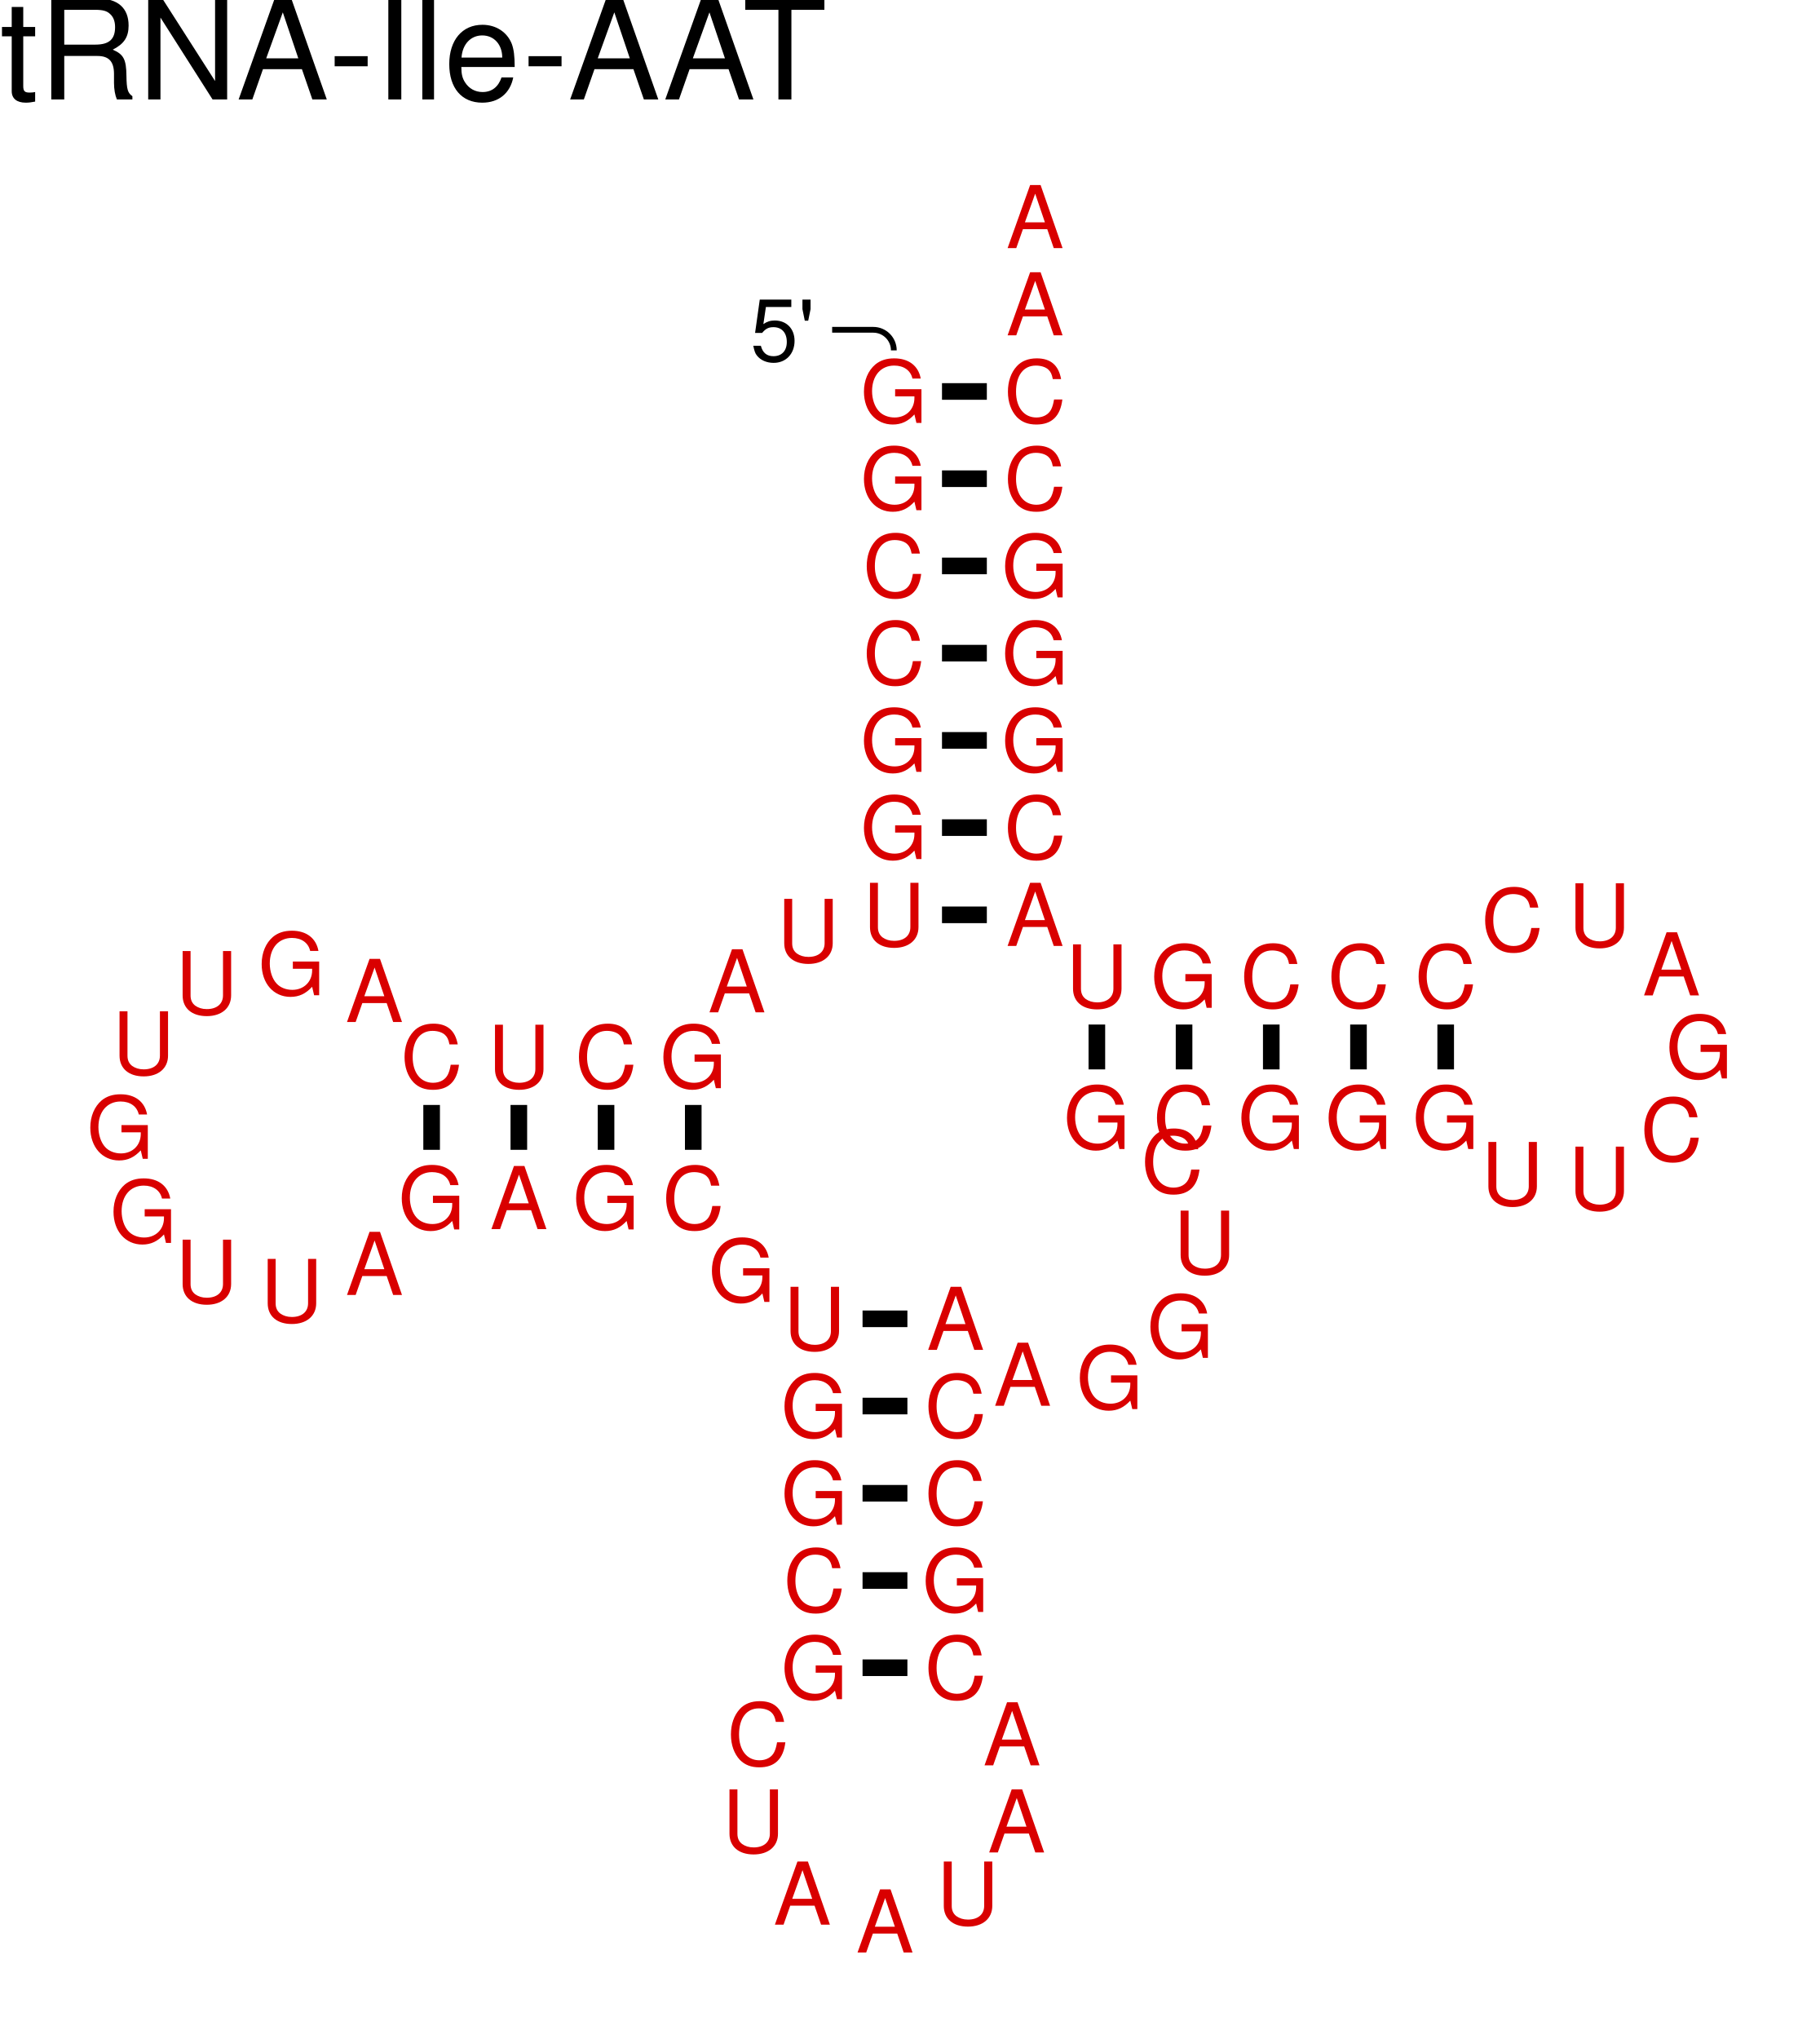
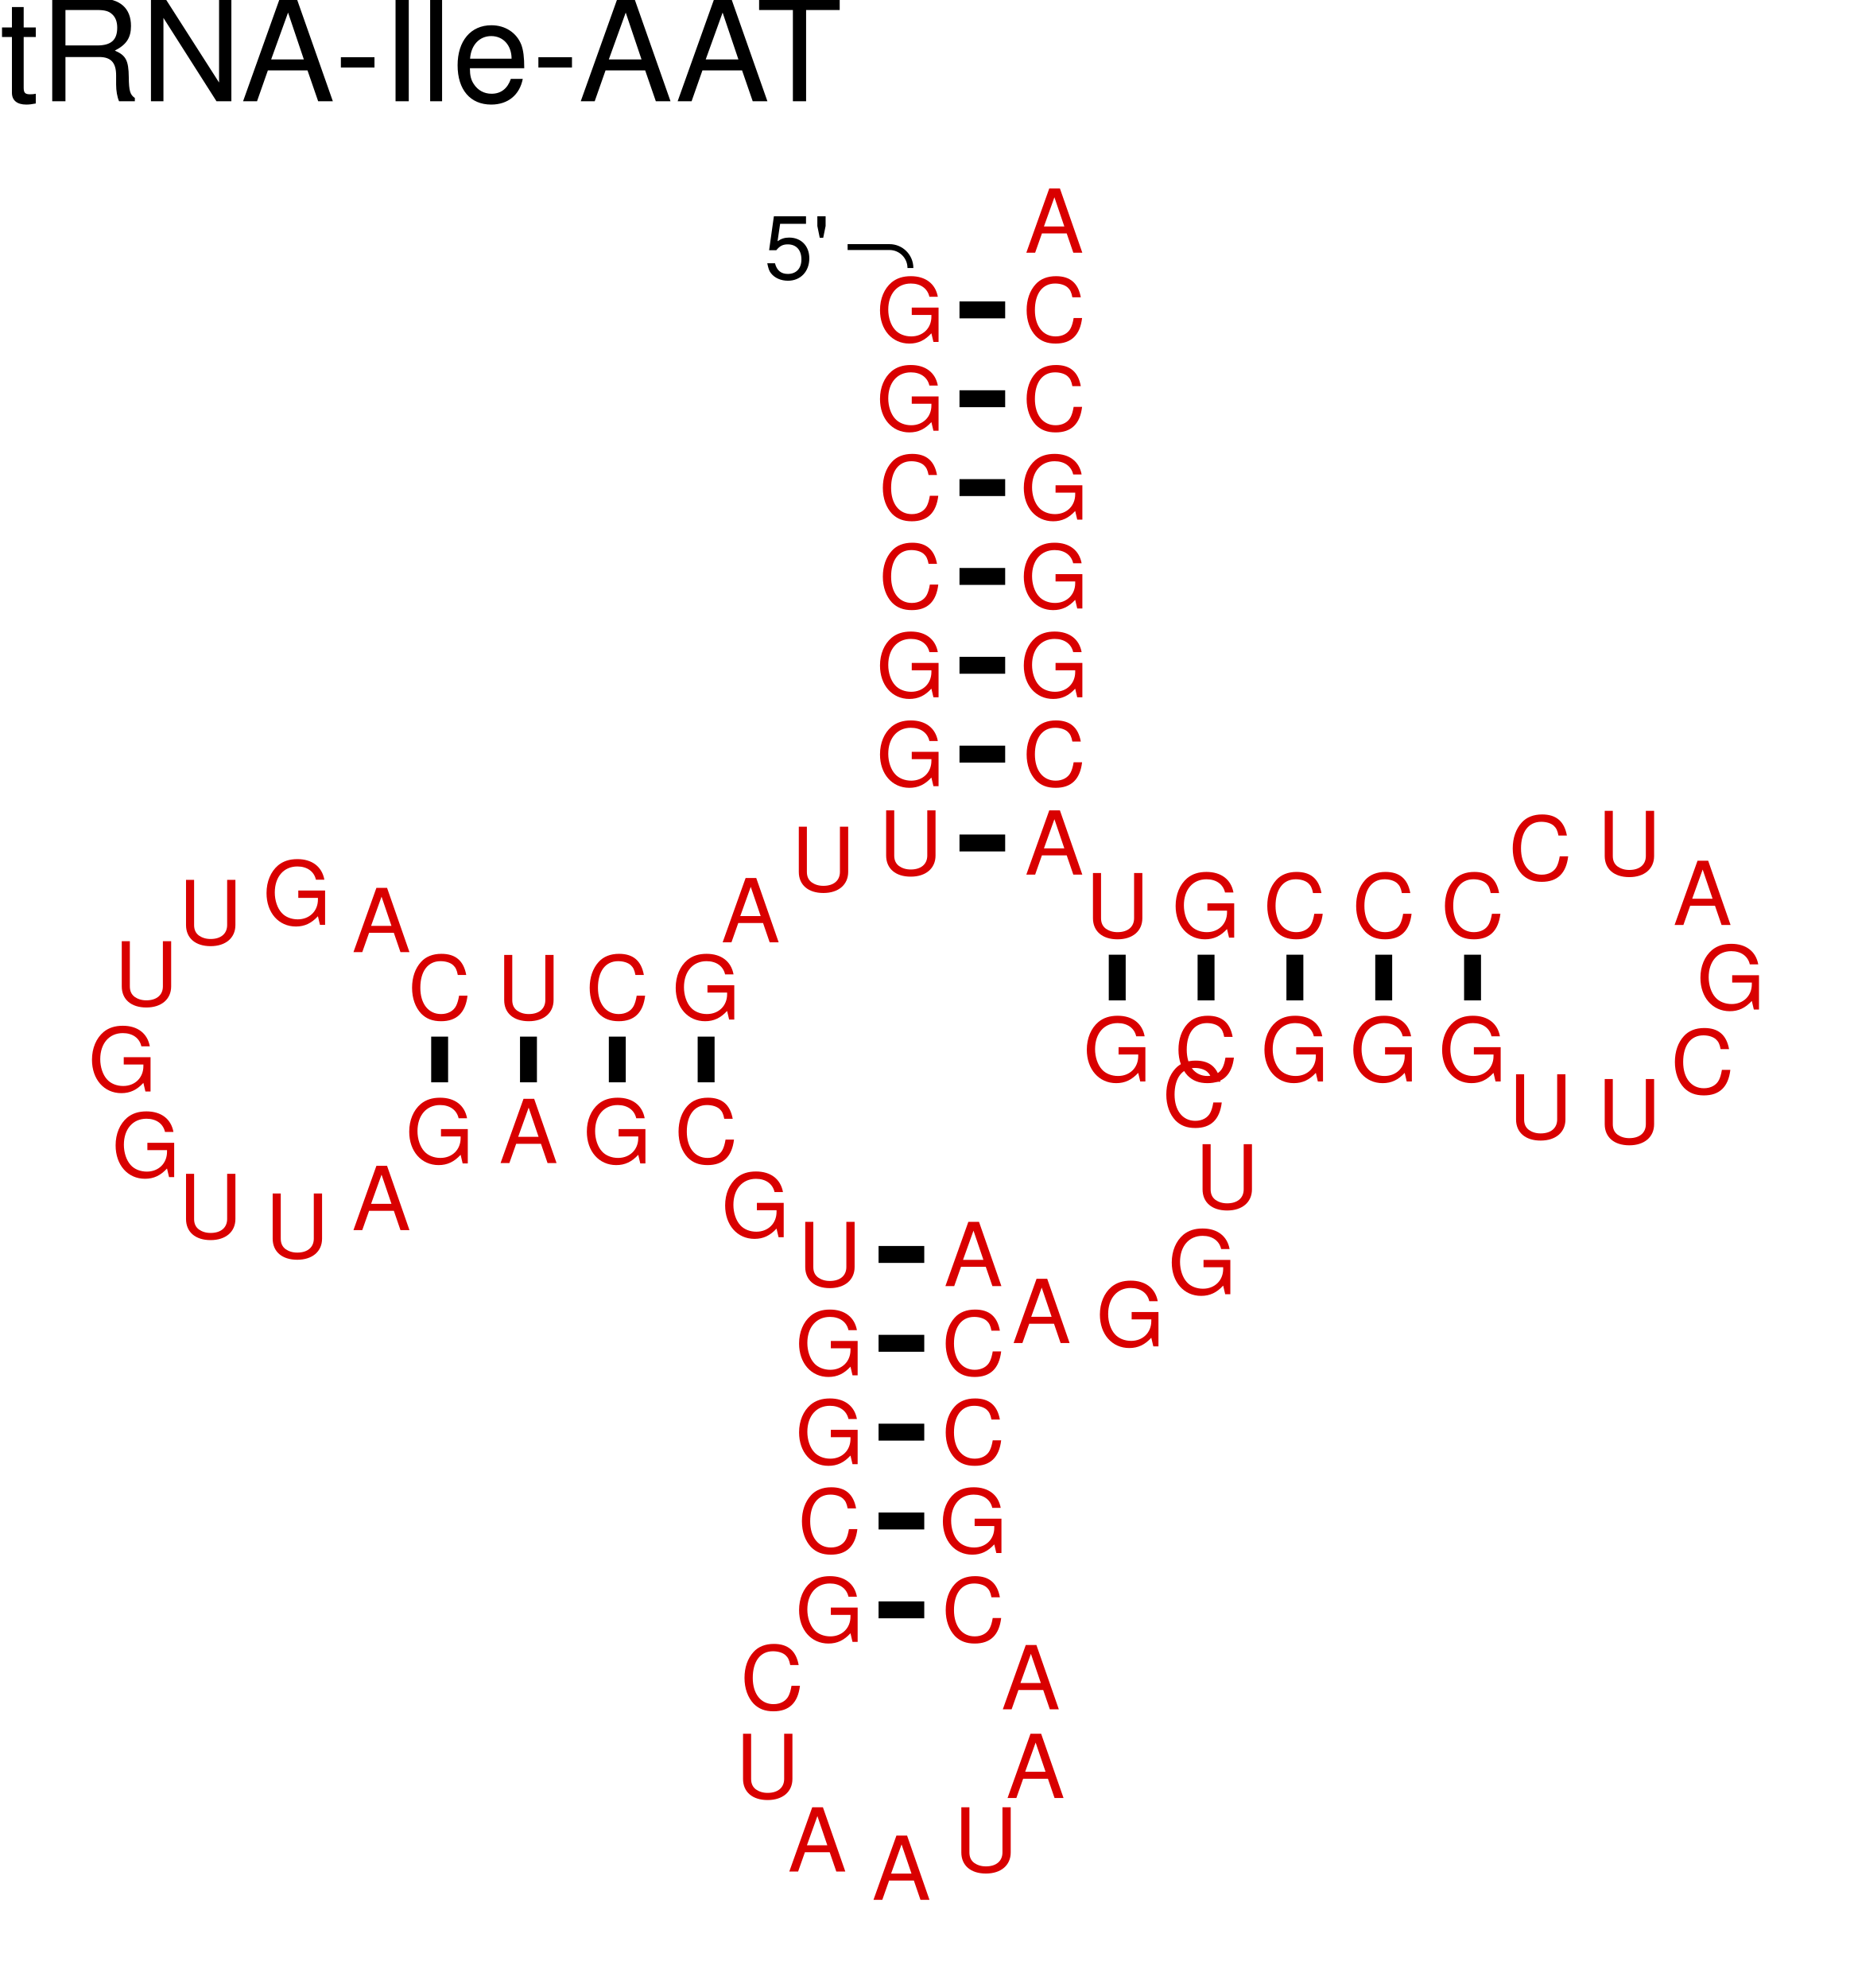
- <svg xmlns="http://www.w3.org/2000/svg" version="1.0" width="157.727" height="176.717" id="svg2403" xml:space="preserve">
+ <svg xmlns="http://www.w3.org/2000/svg" version="1.0" width="157.727" height="169.157" id="svg2403" xml:space="preserve">
  <text x="0" y="8.616" id="text1000">
    <tspan x="0" y="8.616" fill="#000000" font-variant="normal" font-weight="normal" font-style="normal" font-family="Helvetica, Arial, sans-serif" font-size="12" id="tspan1001">tRNA-Ile-AAT</tspan>
  </text>
+   <path fill="none" stroke="#000000" stroke-width="1.44" stroke-linecap="butt" stroke-linejoin="miter" d="M 81.66 26.369 L 85.548 26.369 " />
  <path fill="none" stroke="#000000" stroke-width="1.44" stroke-linecap="butt" stroke-linejoin="miter" d="M 81.66 33.928 L 85.548 33.928 " />
  <path fill="none" stroke="#000000" stroke-width="1.44" stroke-linecap="butt" stroke-linejoin="miter" d="M 81.66 41.489 L 85.548 41.489 " />
  <path fill="none" stroke="#000000" stroke-width="1.44" stroke-linecap="butt" stroke-linejoin="miter" d="M 81.66 49.048 L 85.548 49.048 " />
  <path fill="none" stroke="#000000" stroke-width="1.44" stroke-linecap="butt" stroke-linejoin="miter" d="M 81.66 56.608 L 85.548 56.608 " />
  <path fill="none" stroke="#000000" stroke-width="1.44" stroke-linecap="butt" stroke-linejoin="miter" d="M 81.66 64.168 L 85.548 64.168 " />
  <path fill="none" stroke="#000000" stroke-width="1.44" stroke-linecap="butt" stroke-linejoin="miter" d="M 81.66 71.728 L 85.548 71.728 " />
-   <path fill="none" stroke="#000000" stroke-width="1.44" stroke-linecap="butt" stroke-linejoin="miter" d="M 81.66 79.288 L 85.548 79.288 " />
-   <path fill="none" stroke="#000000" stroke-width="1.44" stroke-linecap="butt" stroke-linejoin="miter" d="M 60.097 95.765 L 60.097 99.653 " />
-   <path fill="none" stroke="#000000" stroke-width="1.44" stroke-linecap="butt" stroke-linejoin="miter" d="M 52.537 95.765 L 52.537 99.653 " />
-   <path fill="none" stroke="#000000" stroke-width="1.44" stroke-linecap="butt" stroke-linejoin="miter" d="M 44.977 95.765 L 44.977 99.653 " />
-   <path fill="none" stroke="#000000" stroke-width="1.44" stroke-linecap="butt" stroke-linejoin="miter" d="M 37.417 95.765 L 37.417 99.653 " />
+   <path fill="none" stroke="#000000" stroke-width="1.44" stroke-linecap="butt" stroke-linejoin="miter" d="M 60.097 88.205 L 60.097 92.093 " />
+   <path fill="none" stroke="#000000" stroke-width="1.44" stroke-linecap="butt" stroke-linejoin="miter" d="M 52.537 88.205 L 52.537 92.093 " />
+   <path fill="none" stroke="#000000" stroke-width="1.44" stroke-linecap="butt" stroke-linejoin="miter" d="M 44.977 88.205 L 44.977 92.093 " />
+   <path fill="none" stroke="#000000" stroke-width="1.44" stroke-linecap="butt" stroke-linejoin="miter" d="M 37.417 88.205 L 37.417 92.093 " />
+   <path fill="none" stroke="#000000" stroke-width="1.44" stroke-linecap="butt" stroke-linejoin="miter" d="M 74.773 106.74 L 78.661 106.74 " />
  <path fill="none" stroke="#000000" stroke-width="1.44" stroke-linecap="butt" stroke-linejoin="miter" d="M 74.773 114.3 L 78.661 114.3 " />
  <path fill="none" stroke="#000000" stroke-width="1.44" stroke-linecap="butt" stroke-linejoin="miter" d="M 74.773 121.86 L 78.661 121.86 " />
  <path fill="none" stroke="#000000" stroke-width="1.44" stroke-linecap="butt" stroke-linejoin="miter" d="M 74.773 129.42 L 78.661 129.42 " />
  <path fill="none" stroke="#000000" stroke-width="1.44" stroke-linecap="butt" stroke-linejoin="miter" d="M 74.773 136.98 L 78.661 136.98 " />
-   <path fill="none" stroke="#000000" stroke-width="1.44" stroke-linecap="butt" stroke-linejoin="miter" d="M 74.773 144.54 L 78.661 144.54 " />
-   <path fill="none" stroke="#000000" stroke-width="1.44" stroke-linecap="butt" stroke-linejoin="miter" d="M 95.085 92.683 L 95.085 88.795 " />
-   <path fill="none" stroke="#000000" stroke-width="1.44" stroke-linecap="butt" stroke-linejoin="miter" d="M 102.645 92.683 L 102.645 88.795 " />
-   <path fill="none" stroke="#000000" stroke-width="1.44" stroke-linecap="butt" stroke-linejoin="miter" d="M 110.205 92.683 L 110.205 88.795 " />
-   <path fill="none" stroke="#000000" stroke-width="1.44" stroke-linecap="butt" stroke-linejoin="miter" d="M 117.765 92.683 L 117.765 88.795 " />
-   <path fill="none" stroke="#000000" stroke-width="1.44" stroke-linecap="butt" stroke-linejoin="miter" d="M 125.325 92.683 L 125.325 88.795 " />
-   <text x="74.566" y="36.621" id="text1002">
-     <tspan x="74.566" y="36.621" fill="#d90000" font-variant="normal" font-weight="normal" font-style="normal" font-family="Helvetica, Arial, sans-serif" font-size="7.5" id="tspan1003">G</tspan>
-   </text>
-   <text x="74.566" y="44.181" id="text1004">
-     <tspan x="74.566" y="44.181" fill="#d90000" font-variant="normal" font-weight="normal" font-style="normal" font-family="Helvetica, Arial, sans-serif" font-size="7.5" id="tspan1005">G</tspan>
-   </text>
-   <text x="74.776" y="51.741" id="text1006">
-     <tspan x="74.776" y="51.741" fill="#d90000" font-variant="normal" font-weight="normal" font-style="normal" font-family="Helvetica, Arial, sans-serif" font-size="7.5" id="tspan1007">C</tspan>
-   </text>
-   <text x="74.776" y="59.301" id="text1008">
-     <tspan x="74.776" y="59.301" fill="#d90000" font-variant="normal" font-weight="normal" font-style="normal" font-family="Helvetica, Arial, sans-serif" font-size="7.5" id="tspan1009">C</tspan>
-   </text>
-   <text x="74.566" y="66.861" id="text1010">
-     <tspan x="74.566" y="66.861" fill="#d90000" font-variant="normal" font-weight="normal" font-style="normal" font-family="Helvetica, Arial, sans-serif" font-size="7.5" id="tspan1011">G</tspan>
-   </text>
-   <text x="74.566" y="74.421" id="text1012">
-     <tspan x="74.566" y="74.421" fill="#d90000" font-variant="normal" font-weight="normal" font-style="normal" font-family="Helvetica, Arial, sans-serif" font-size="7.5" id="tspan1013">G</tspan>
-   </text>
-   <text x="74.776" y="81.981" id="text1014">
-     <tspan x="74.776" y="81.981" fill="#d90000" font-variant="normal" font-weight="normal" font-style="normal" font-family="Helvetica, Arial, sans-serif" font-size="7.5" id="tspan1015">U</tspan>
-   </text>
-   <text x="67.345" y="83.371" id="text1016">
-     <tspan x="67.345" y="83.371" fill="#d90000" font-variant="normal" font-weight="normal" font-style="normal" font-family="Helvetica, Arial, sans-serif" font-size="7.5" id="tspan1017">U</tspan>
-   </text>
-   <text x="61.38" y="87.737" id="text1018">
-     <tspan x="61.38" y="87.737" fill="#d90000" font-variant="normal" font-weight="normal" font-style="normal" font-family="Helvetica, Arial, sans-serif" font-size="7.5" id="tspan1019">A</tspan>
-   </text>
-   <text x="57.179" y="94.282" id="text1020">
-     <tspan x="57.179" y="94.282" fill="#d90000" font-variant="normal" font-weight="normal" font-style="normal" font-family="Helvetica, Arial, sans-serif" font-size="7.5" id="tspan1021">G</tspan>
-   </text>
-   <text x="49.829" y="94.282" id="text1022">
-     <tspan x="49.829" y="94.282" fill="#d90000" font-variant="normal" font-weight="normal" font-style="normal" font-family="Helvetica, Arial, sans-serif" font-size="7.5" id="tspan1023">C</tspan>
-   </text>
-   <text x="42.269" y="94.282" id="text1024">
-     <tspan x="42.269" y="94.282" fill="#d90000" font-variant="normal" font-weight="normal" font-style="normal" font-family="Helvetica, Arial, sans-serif" font-size="7.5" id="tspan1025">U</tspan>
-   </text>
-   <text x="34.709" y="94.282" id="text1026">
-     <tspan x="34.709" y="94.282" fill="#d90000" font-variant="normal" font-weight="normal" font-style="normal" font-family="Helvetica, Arial, sans-serif" font-size="7.5" id="tspan1027">C</tspan>
-   </text>
-   <text x="29.957" y="88.575" id="text1028">
-     <tspan x="29.957" y="88.575" fill="#d90000" font-variant="normal" font-weight="normal" font-style="normal" font-family="Helvetica, Arial, sans-serif" font-size="7.5" id="tspan1029">A</tspan>
-   </text>
-   <text x="22.355" y="86.224" id="text1030">
-     <tspan x="22.355" y="86.224" fill="#d90000" font-variant="normal" font-weight="normal" font-style="normal" font-family="Helvetica, Arial, sans-serif" font-size="7.5" id="tspan1031">G</tspan>
-   </text>
-   <text x="15.192" y="87.895" id="text1032">
-     <tspan x="15.192" y="87.895" fill="#d90000" font-variant="normal" font-weight="normal" font-style="normal" font-family="Helvetica, Arial, sans-serif" font-size="7.5" id="tspan1033">U</tspan>
-   </text>
-   <text x="9.723" y="93.115" id="text1034">
-     <tspan x="9.723" y="93.115" fill="#d90000" font-variant="normal" font-weight="normal" font-style="normal" font-family="Helvetica, Arial, sans-serif" font-size="7.5" id="tspan1035">U</tspan>
-   </text>
-   <text x="7.5" y="100.402" id="text1036">
-     <tspan x="7.5" y="100.402" fill="#d90000" font-variant="normal" font-weight="normal" font-style="normal" font-family="Helvetica, Arial, sans-serif" font-size="7.5" id="tspan1037">G</tspan>
-   </text>
-   <text x="9.513" y="107.689" id="text1038">
-     <tspan x="9.513" y="107.689" fill="#d90000" font-variant="normal" font-weight="normal" font-style="normal" font-family="Helvetica, Arial, sans-serif" font-size="7.5" id="tspan1039">G</tspan>
-   </text>
-   <text x="15.192" y="112.908" id="text1040">
-     <tspan x="15.192" y="112.908" fill="#d90000" font-variant="normal" font-weight="normal" font-style="normal" font-family="Helvetica, Arial, sans-serif" font-size="7.5" id="tspan1041">U</tspan>
-   </text>
-   <text x="22.565" y="114.579" id="text1042">
-     <tspan x="22.565" y="114.579" fill="#d90000" font-variant="normal" font-weight="normal" font-style="normal" font-family="Helvetica, Arial, sans-serif" font-size="7.5" id="tspan1043">U</tspan>
-   </text>
-   <text x="29.957" y="112.228" id="text1044">
-     <tspan x="29.957" y="112.228" fill="#d90000" font-variant="normal" font-weight="normal" font-style="normal" font-family="Helvetica, Arial, sans-serif" font-size="7.5" id="tspan1045">A</tspan>
-   </text>
-   <text x="34.499" y="106.522" id="text1046">
-     <tspan x="34.499" y="106.522" fill="#d90000" font-variant="normal" font-weight="normal" font-style="normal" font-family="Helvetica, Arial, sans-serif" font-size="7.5" id="tspan1047">G</tspan>
-   </text>
-   <text x="42.475" y="106.522" id="text1048">
-     <tspan x="42.475" y="106.522" fill="#d90000" font-variant="normal" font-weight="normal" font-style="normal" font-family="Helvetica, Arial, sans-serif" font-size="7.5" id="tspan1049">A</tspan>
-   </text>
-   <text x="49.619" y="106.522" id="text1050">
-     <tspan x="49.619" y="106.522" fill="#d90000" font-variant="normal" font-weight="normal" font-style="normal" font-family="Helvetica, Arial, sans-serif" font-size="7.5" id="tspan1051">G</tspan>
-   </text>
-   <text x="57.389" y="106.522" id="text1052">
-     <tspan x="57.389" y="106.522" fill="#d90000" font-variant="normal" font-weight="normal" font-style="normal" font-family="Helvetica, Arial, sans-serif" font-size="7.5" id="tspan1053">C</tspan>
-   </text>
-   <text x="61.387" y="112.803" id="text1054">
-     <tspan x="61.387" y="112.803" fill="#d90000" font-variant="normal" font-weight="normal" font-style="normal" font-family="Helvetica, Arial, sans-serif" font-size="7.5" id="tspan1055">G</tspan>
-   </text>
-   <text x="67.889" y="116.993" id="text1056">
-     <tspan x="67.889" y="116.993" fill="#d90000" font-variant="normal" font-weight="normal" font-style="normal" font-family="Helvetica, Arial, sans-serif" font-size="7.5" id="tspan1057">U</tspan>
-   </text>
-   <text x="67.679" y="124.553" id="text1058">
-     <tspan x="67.679" y="124.553" fill="#d90000" font-variant="normal" font-weight="normal" font-style="normal" font-family="Helvetica, Arial, sans-serif" font-size="7.5" id="tspan1059">G</tspan>
-   </text>
-   <text x="67.679" y="132.113" id="text1060">
-     <tspan x="67.679" y="132.113" fill="#d90000" font-variant="normal" font-weight="normal" font-style="normal" font-family="Helvetica, Arial, sans-serif" font-size="7.5" id="tspan1061">G</tspan>
-   </text>
-   <text x="67.889" y="139.673" id="text1062">
-     <tspan x="67.889" y="139.673" fill="#d90000" font-variant="normal" font-weight="normal" font-style="normal" font-family="Helvetica, Arial, sans-serif" font-size="7.5" id="tspan1063">C</tspan>
-   </text>
-   <text x="67.679" y="147.233" id="text1064">
-     <tspan x="67.679" y="147.233" fill="#d90000" font-variant="normal" font-weight="normal" font-style="normal" font-family="Helvetica, Arial, sans-serif" font-size="7.5" id="tspan1065">G</tspan>
-   </text>
-   <text x="63.002" y="153" id="text1066">
-     <tspan x="63.002" y="153" fill="#d90000" font-variant="normal" font-weight="normal" font-style="normal" font-family="Helvetica, Arial, sans-serif" font-size="7.5" id="tspan1067">C</tspan>
-   </text>
-   <text x="62.599" y="160.55" id="text1068">
-     <tspan x="62.599" y="160.55" fill="#d90000" font-variant="normal" font-weight="normal" font-style="normal" font-family="Helvetica, Arial, sans-serif" font-size="7.5" id="tspan1069">U</tspan>
-   </text>
-   <text x="67.051" y="166.805" id="text1070">
-     <tspan x="67.051" y="166.805" fill="#d90000" font-variant="normal" font-weight="normal" font-style="normal" font-family="Helvetica, Arial, sans-serif" font-size="7.5" id="tspan1071">A</tspan>
-   </text>
-   <text x="74.216" y="169.217" id="text1072">
-     <tspan x="74.216" y="169.217" fill="#d90000" font-variant="normal" font-weight="normal" font-style="normal" font-family="Helvetica, Arial, sans-serif" font-size="7.5" id="tspan1073">A</tspan>
-   </text>
-   <text x="81.174" y="166.805" id="text1074">
-     <tspan x="81.174" y="166.805" fill="#d90000" font-variant="normal" font-weight="normal" font-style="normal" font-family="Helvetica, Arial, sans-serif" font-size="7.5" id="tspan1075">U</tspan>
-   </text>
-   <text x="85.626" y="160.55" id="text1076">
-     <tspan x="85.626" y="160.55" fill="#d90000" font-variant="normal" font-weight="normal" font-style="normal" font-family="Helvetica, Arial, sans-serif" font-size="7.5" id="tspan1077">A</tspan>
-   </text>
-   <text x="85.223" y="153" id="text1078">
-     <tspan x="85.223" y="153" fill="#d90000" font-variant="normal" font-weight="normal" font-style="normal" font-family="Helvetica, Arial, sans-serif" font-size="7.5" id="tspan1079">A</tspan>
-   </text>
-   <text x="80.129" y="147.233" id="text1080">
-     <tspan x="80.129" y="147.233" fill="#d90000" font-variant="normal" font-weight="normal" font-style="normal" font-family="Helvetica, Arial, sans-serif" font-size="7.5" id="tspan1081">C</tspan>
-   </text>
-   <text x="79.919" y="139.673" id="text1082">
-     <tspan x="79.919" y="139.673" fill="#d90000" font-variant="normal" font-weight="normal" font-style="normal" font-family="Helvetica, Arial, sans-serif" font-size="7.5" id="tspan1083">G</tspan>
-   </text>
-   <text x="80.129" y="132.113" id="text1084">
-     <tspan x="80.129" y="132.113" fill="#d90000" font-variant="normal" font-weight="normal" font-style="normal" font-family="Helvetica, Arial, sans-serif" font-size="7.5" id="tspan1085">C</tspan>
-   </text>
-   <text x="80.129" y="124.553" id="text1086">
-     <tspan x="80.129" y="124.553" fill="#d90000" font-variant="normal" font-weight="normal" font-style="normal" font-family="Helvetica, Arial, sans-serif" font-size="7.5" id="tspan1087">C</tspan>
-   </text>
-   <text x="80.335" y="116.993" id="text1088">
-     <tspan x="80.335" y="116.993" fill="#d90000" font-variant="normal" font-weight="normal" font-style="normal" font-family="Helvetica, Arial, sans-serif" font-size="7.5" id="tspan1089">A</tspan>
-   </text>
-   <text x="86.14" y="121.836" id="text1090">
-     <tspan x="86.14" y="121.836" fill="#d90000" font-variant="normal" font-weight="normal" font-style="normal" font-family="Helvetica, Arial, sans-serif" font-size="7.5" id="tspan1091">A</tspan>
-   </text>
-   <text x="93.28" y="122.091" id="text1092">
-     <tspan x="93.28" y="122.091" fill="#d90000" font-variant="normal" font-weight="normal" font-style="normal" font-family="Helvetica, Arial, sans-serif" font-size="7.5" id="tspan1093">G</tspan>
-   </text>
-   <text x="99.398" y="117.651" id="text1094">
-     <tspan x="99.398" y="117.651" fill="#d90000" font-variant="normal" font-weight="normal" font-style="normal" font-family="Helvetica, Arial, sans-serif" font-size="7.5" id="tspan1095">G</tspan>
-   </text>
-   <text x="101.708" y="110.388" id="text1096">
-     <tspan x="101.708" y="110.388" fill="#d90000" font-variant="normal" font-weight="normal" font-style="normal" font-family="Helvetica, Arial, sans-serif" font-size="7.5" id="tspan1097">U</tspan>
-   </text>
-   <text x="98.903" y="103.368" id="text1098">
-     <tspan x="98.903" y="103.368" fill="#d90000" font-variant="normal" font-weight="normal" font-style="normal" font-family="Helvetica, Arial, sans-serif" font-size="7.5" id="tspan1099">C</tspan>
-   </text>
-   <text x="92.167" y="99.552" id="text1100">
-     <tspan x="92.167" y="99.552" fill="#d90000" font-variant="normal" font-weight="normal" font-style="normal" font-family="Helvetica, Arial, sans-serif" font-size="7.5" id="tspan1101">G</tspan>
-   </text>
-   <text x="99.937" y="99.552" id="text1102">
-     <tspan x="99.937" y="99.552" fill="#d90000" font-variant="normal" font-weight="normal" font-style="normal" font-family="Helvetica, Arial, sans-serif" font-size="7.5" id="tspan1103">C</tspan>
-   </text>
-   <text x="107.287" y="99.552" id="text1104">
-     <tspan x="107.287" y="99.552" fill="#d90000" font-variant="normal" font-weight="normal" font-style="normal" font-family="Helvetica, Arial, sans-serif" font-size="7.5" id="tspan1105">G</tspan>
-   </text>
-   <text x="114.847" y="99.552" id="text1106">
-     <tspan x="114.847" y="99.552" fill="#d90000" font-variant="normal" font-weight="normal" font-style="normal" font-family="Helvetica, Arial, sans-serif" font-size="7.5" id="tspan1107">G</tspan>
-   </text>
-   <text x="122.407" y="99.552" id="text1108">
-     <tspan x="122.407" y="99.552" fill="#d90000" font-variant="normal" font-weight="normal" font-style="normal" font-family="Helvetica, Arial, sans-serif" font-size="7.5" id="tspan1109">G</tspan>
-   </text>
-   <text x="128.385" y="104.439" id="text1110">
-     <tspan x="128.385" y="104.439" fill="#d90000" font-variant="normal" font-weight="normal" font-style="normal" font-family="Helvetica, Arial, sans-serif" font-size="7.5" id="tspan1111">U</tspan>
-   </text>
-   <text x="135.934" y="104.842" id="text1112">
-     <tspan x="135.934" y="104.842" fill="#d90000" font-variant="normal" font-weight="normal" font-style="normal" font-family="Helvetica, Arial, sans-serif" font-size="7.5" id="tspan1113">U</tspan>
-   </text>
-   <text x="142.189" y="100.596" id="text1114">
-     <tspan x="142.189" y="100.596" fill="#d90000" font-variant="normal" font-weight="normal" font-style="normal" font-family="Helvetica, Arial, sans-serif" font-size="7.5" id="tspan1115">C</tspan>
-   </text>
-   <text x="144.392" y="93.431" id="text1116">
-     <tspan x="144.392" y="93.431" fill="#d90000" font-variant="normal" font-weight="normal" font-style="normal" font-family="Helvetica, Arial, sans-serif" font-size="7.5" id="tspan1117">G</tspan>
-   </text>
-   <text x="142.396" y="86.267" id="text1118">
-     <tspan x="142.396" y="86.267" fill="#d90000" font-variant="normal" font-weight="normal" font-style="normal" font-family="Helvetica, Arial, sans-serif" font-size="7.5" id="tspan1119">A</tspan>
-   </text>
-   <text x="135.934" y="82.021" id="text1120">
-     <tspan x="135.934" y="82.021" fill="#d90000" font-variant="normal" font-weight="normal" font-style="normal" font-family="Helvetica, Arial, sans-serif" font-size="7.5" id="tspan1121">U</tspan>
-   </text>
-   <text x="128.385" y="82.424" id="text1122">
-     <tspan x="128.385" y="82.424" fill="#d90000" font-variant="normal" font-weight="normal" font-style="normal" font-family="Helvetica, Arial, sans-serif" font-size="7.5" id="tspan1123">C</tspan>
-   </text>
-   <text x="122.617" y="87.311" id="text1124">
-     <tspan x="122.617" y="87.311" fill="#d90000" font-variant="normal" font-weight="normal" font-style="normal" font-family="Helvetica, Arial, sans-serif" font-size="7.5" id="tspan1125">C</tspan>
-   </text>
-   <text x="115.057" y="87.311" id="text1126">
-     <tspan x="115.057" y="87.311" fill="#d90000" font-variant="normal" font-weight="normal" font-style="normal" font-family="Helvetica, Arial, sans-serif" font-size="7.5" id="tspan1127">C</tspan>
-   </text>
-   <text x="107.497" y="87.311" id="text1128">
-     <tspan x="107.497" y="87.311" fill="#d90000" font-variant="normal" font-weight="normal" font-style="normal" font-family="Helvetica, Arial, sans-serif" font-size="7.5" id="tspan1129">C</tspan>
-   </text>
-   <text x="99.727" y="87.311" id="text1130">
-     <tspan x="99.727" y="87.311" fill="#d90000" font-variant="normal" font-weight="normal" font-style="normal" font-family="Helvetica, Arial, sans-serif" font-size="7.5" id="tspan1131">G</tspan>
-   </text>
-   <text x="92.377" y="87.311" id="text1132">
-     <tspan x="92.377" y="87.311" fill="#d90000" font-variant="normal" font-weight="normal" font-style="normal" font-family="Helvetica, Arial, sans-serif" font-size="7.5" id="tspan1133">U</tspan>
-   </text>
-   <text x="87.222" y="81.981" id="text1134">
-     <tspan x="87.222" y="81.981" fill="#d90000" font-variant="normal" font-weight="normal" font-style="normal" font-family="Helvetica, Arial, sans-serif" font-size="7.5" id="tspan1135">A</tspan>
-   </text>
-   <text x="87.016" y="74.421" id="text1136">
-     <tspan x="87.016" y="74.421" fill="#d90000" font-variant="normal" font-weight="normal" font-style="normal" font-family="Helvetica, Arial, sans-serif" font-size="7.5" id="tspan1137">C</tspan>
-   </text>
-   <text x="86.806" y="66.861" id="text1138">
-     <tspan x="86.806" y="66.861" fill="#d90000" font-variant="normal" font-weight="normal" font-style="normal" font-family="Helvetica, Arial, sans-serif" font-size="7.5" id="tspan1139">G</tspan>
-   </text>
-   <text x="86.806" y="59.301" id="text1140">
-     <tspan x="86.806" y="59.301" fill="#d90000" font-variant="normal" font-weight="normal" font-style="normal" font-family="Helvetica, Arial, sans-serif" font-size="7.5" id="tspan1141">G</tspan>
-   </text>
-   <text x="86.806" y="51.741" id="text1142">
-     <tspan x="86.806" y="51.741" fill="#d90000" font-variant="normal" font-weight="normal" font-style="normal" font-family="Helvetica, Arial, sans-serif" font-size="7.5" id="tspan1143">G</tspan>
-   </text>
-   <text x="87.016" y="44.181" id="text1144">
-     <tspan x="87.016" y="44.181" fill="#d90000" font-variant="normal" font-weight="normal" font-style="normal" font-family="Helvetica, Arial, sans-serif" font-size="7.5" id="tspan1145">C</tspan>
-   </text>
-   <text x="87.016" y="36.621" id="text1146">
-     <tspan x="87.016" y="36.621" fill="#d90000" font-variant="normal" font-weight="normal" font-style="normal" font-family="Helvetica, Arial, sans-serif" font-size="7.5" id="tspan1147">C</tspan>
-   </text>
-   <text x="87.222" y="29.061" id="text1148">
-     <tspan x="87.222" y="29.061" fill="#d90000" font-variant="normal" font-weight="normal" font-style="normal" font-family="Helvetica, Arial, sans-serif" font-size="7.5" id="tspan1149">A</tspan>
-   </text>
-   <text x="87.222" y="21.501" id="text1150">
-     <tspan x="87.222" y="21.501" fill="#d90000" font-variant="normal" font-weight="normal" font-style="normal" font-family="Helvetica, Arial, sans-serif" font-size="7.5" id="tspan1151">A</tspan>
-   </text>
-   <path fill="none" stroke="#000000" stroke-width="0.5" stroke-linecap="butt" stroke-linejoin="miter" d="M 77.484 30.365 A 1.782,1.782 270 0,0 75.702,28.583L 72.138 28.583 " />
-   <text x="65.035" y="31.275" id="text1152">
-     <tspan x="65.035" y="31.275" fill="#000000" font-variant="normal" font-weight="normal" font-style="normal" font-family="Helvetica, Arial, sans-serif" font-size="7.5" id="tspan1153">5'</tspan>
+   <path fill="none" stroke="#000000" stroke-width="1.44" stroke-linecap="butt" stroke-linejoin="miter" d="M 95.085 85.123 L 95.085 81.235 " />
+   <path fill="none" stroke="#000000" stroke-width="1.44" stroke-linecap="butt" stroke-linejoin="miter" d="M 102.645 85.123 L 102.645 81.235 " />
+   <path fill="none" stroke="#000000" stroke-width="1.44" stroke-linecap="butt" stroke-linejoin="miter" d="M 110.205 85.123 L 110.205 81.235 " />
+   <path fill="none" stroke="#000000" stroke-width="1.44" stroke-linecap="butt" stroke-linejoin="miter" d="M 117.765 85.123 L 117.765 81.235 " />
+   <path fill="none" stroke="#000000" stroke-width="1.44" stroke-linecap="butt" stroke-linejoin="miter" d="M 125.325 85.123 L 125.325 81.235 " />
+   <text x="74.566" y="29.061" id="text1002">
+     <tspan x="74.566" y="29.061" fill="#d90000" font-variant="normal" font-weight="normal" font-style="normal" font-family="Helvetica, Arial, sans-serif" font-size="7.5" id="tspan1003">G</tspan>
+   </text>
+   <text x="74.566" y="36.621" id="text1004">
+     <tspan x="74.566" y="36.621" fill="#d90000" font-variant="normal" font-weight="normal" font-style="normal" font-family="Helvetica, Arial, sans-serif" font-size="7.5" id="tspan1005">G</tspan>
+   </text>
+   <text x="74.776" y="44.181" id="text1006">
+     <tspan x="74.776" y="44.181" fill="#d90000" font-variant="normal" font-weight="normal" font-style="normal" font-family="Helvetica, Arial, sans-serif" font-size="7.5" id="tspan1007">C</tspan>
+   </text>
+   <text x="74.776" y="51.741" id="text1008">
+     <tspan x="74.776" y="51.741" fill="#d90000" font-variant="normal" font-weight="normal" font-style="normal" font-family="Helvetica, Arial, sans-serif" font-size="7.5" id="tspan1009">C</tspan>
+   </text>
+   <text x="74.566" y="59.301" id="text1010">
+     <tspan x="74.566" y="59.301" fill="#d90000" font-variant="normal" font-weight="normal" font-style="normal" font-family="Helvetica, Arial, sans-serif" font-size="7.5" id="tspan1011">G</tspan>
+   </text>
+   <text x="74.566" y="66.861" id="text1012">
+     <tspan x="74.566" y="66.861" fill="#d90000" font-variant="normal" font-weight="normal" font-style="normal" font-family="Helvetica, Arial, sans-serif" font-size="7.5" id="tspan1013">G</tspan>
+   </text>
+   <text x="74.776" y="74.421" id="text1014">
+     <tspan x="74.776" y="74.421" fill="#d90000" font-variant="normal" font-weight="normal" font-style="normal" font-family="Helvetica, Arial, sans-serif" font-size="7.5" id="tspan1015">U</tspan>
+   </text>
+   <text x="67.345" y="75.811" id="text1016">
+     <tspan x="67.345" y="75.811" fill="#d90000" font-variant="normal" font-weight="normal" font-style="normal" font-family="Helvetica, Arial, sans-serif" font-size="7.5" id="tspan1017">U</tspan>
+   </text>
+   <text x="61.38" y="80.177" id="text1018">
+     <tspan x="61.38" y="80.177" fill="#d90000" font-variant="normal" font-weight="normal" font-style="normal" font-family="Helvetica, Arial, sans-serif" font-size="7.5" id="tspan1019">A</tspan>
+   </text>
+   <text x="57.179" y="86.722" id="text1020">
+     <tspan x="57.179" y="86.722" fill="#d90000" font-variant="normal" font-weight="normal" font-style="normal" font-family="Helvetica, Arial, sans-serif" font-size="7.5" id="tspan1021">G</tspan>
+   </text>
+   <text x="49.829" y="86.722" id="text1022">
+     <tspan x="49.829" y="86.722" fill="#d90000" font-variant="normal" font-weight="normal" font-style="normal" font-family="Helvetica, Arial, sans-serif" font-size="7.5" id="tspan1023">C</tspan>
+   </text>
+   <text x="42.269" y="86.722" id="text1024">
+     <tspan x="42.269" y="86.722" fill="#d90000" font-variant="normal" font-weight="normal" font-style="normal" font-family="Helvetica, Arial, sans-serif" font-size="7.5" id="tspan1025">U</tspan>
+   </text>
+   <text x="34.709" y="86.722" id="text1026">
+     <tspan x="34.709" y="86.722" fill="#d90000" font-variant="normal" font-weight="normal" font-style="normal" font-family="Helvetica, Arial, sans-serif" font-size="7.5" id="tspan1027">C</tspan>
+   </text>
+   <text x="29.957" y="81.015" id="text1028">
+     <tspan x="29.957" y="81.015" fill="#d90000" font-variant="normal" font-weight="normal" font-style="normal" font-family="Helvetica, Arial, sans-serif" font-size="7.5" id="tspan1029">A</tspan>
+   </text>
+   <text x="22.355" y="78.664" id="text1030">
+     <tspan x="22.355" y="78.664" fill="#d90000" font-variant="normal" font-weight="normal" font-style="normal" font-family="Helvetica, Arial, sans-serif" font-size="7.5" id="tspan1031">G</tspan>
+   </text>
+   <text x="15.192" y="80.335" id="text1032">
+     <tspan x="15.192" y="80.335" fill="#d90000" font-variant="normal" font-weight="normal" font-style="normal" font-family="Helvetica, Arial, sans-serif" font-size="7.5" id="tspan1033">U</tspan>
+   </text>
+   <text x="9.723" y="85.555" id="text1034">
+     <tspan x="9.723" y="85.555" fill="#d90000" font-variant="normal" font-weight="normal" font-style="normal" font-family="Helvetica, Arial, sans-serif" font-size="7.5" id="tspan1035">U</tspan>
+   </text>
+   <text x="7.5" y="92.842" id="text1036">
+     <tspan x="7.5" y="92.842" fill="#d90000" font-variant="normal" font-weight="normal" font-style="normal" font-family="Helvetica, Arial, sans-serif" font-size="7.5" id="tspan1037">G</tspan>
+   </text>
+   <text x="9.513" y="100.129" id="text1038">
+     <tspan x="9.513" y="100.129" fill="#d90000" font-variant="normal" font-weight="normal" font-style="normal" font-family="Helvetica, Arial, sans-serif" font-size="7.5" id="tspan1039">G</tspan>
+   </text>
+   <text x="15.192" y="105.348" id="text1040">
+     <tspan x="15.192" y="105.348" fill="#d90000" font-variant="normal" font-weight="normal" font-style="normal" font-family="Helvetica, Arial, sans-serif" font-size="7.5" id="tspan1041">U</tspan>
+   </text>
+   <text x="22.565" y="107.019" id="text1042">
+     <tspan x="22.565" y="107.019" fill="#d90000" font-variant="normal" font-weight="normal" font-style="normal" font-family="Helvetica, Arial, sans-serif" font-size="7.5" id="tspan1043">U</tspan>
+   </text>
+   <text x="29.957" y="104.668" id="text1044">
+     <tspan x="29.957" y="104.668" fill="#d90000" font-variant="normal" font-weight="normal" font-style="normal" font-family="Helvetica, Arial, sans-serif" font-size="7.5" id="tspan1045">A</tspan>
+   </text>
+   <text x="34.499" y="98.962" id="text1046">
+     <tspan x="34.499" y="98.962" fill="#d90000" font-variant="normal" font-weight="normal" font-style="normal" font-family="Helvetica, Arial, sans-serif" font-size="7.5" id="tspan1047">G</tspan>
+   </text>
+   <text x="42.475" y="98.962" id="text1048">
+     <tspan x="42.475" y="98.962" fill="#d90000" font-variant="normal" font-weight="normal" font-style="normal" font-family="Helvetica, Arial, sans-serif" font-size="7.5" id="tspan1049">A</tspan>
+   </text>
+   <text x="49.619" y="98.962" id="text1050">
+     <tspan x="49.619" y="98.962" fill="#d90000" font-variant="normal" font-weight="normal" font-style="normal" font-family="Helvetica, Arial, sans-serif" font-size="7.5" id="tspan1051">G</tspan>
+   </text>
+   <text x="57.389" y="98.962" id="text1052">
+     <tspan x="57.389" y="98.962" fill="#d90000" font-variant="normal" font-weight="normal" font-style="normal" font-family="Helvetica, Arial, sans-serif" font-size="7.5" id="tspan1053">C</tspan>
+   </text>
+   <text x="61.387" y="105.243" id="text1054">
+     <tspan x="61.387" y="105.243" fill="#d90000" font-variant="normal" font-weight="normal" font-style="normal" font-family="Helvetica, Arial, sans-serif" font-size="7.5" id="tspan1055">G</tspan>
+   </text>
+   <text x="67.889" y="109.433" id="text1056">
+     <tspan x="67.889" y="109.433" fill="#d90000" font-variant="normal" font-weight="normal" font-style="normal" font-family="Helvetica, Arial, sans-serif" font-size="7.5" id="tspan1057">U</tspan>
+   </text>
+   <text x="67.679" y="116.993" id="text1058">
+     <tspan x="67.679" y="116.993" fill="#d90000" font-variant="normal" font-weight="normal" font-style="normal" font-family="Helvetica, Arial, sans-serif" font-size="7.5" id="tspan1059">G</tspan>
+   </text>
+   <text x="67.679" y="124.553" id="text1060">
+     <tspan x="67.679" y="124.553" fill="#d90000" font-variant="normal" font-weight="normal" font-style="normal" font-family="Helvetica, Arial, sans-serif" font-size="7.5" id="tspan1061">G</tspan>
+   </text>
+   <text x="67.889" y="132.113" id="text1062">
+     <tspan x="67.889" y="132.113" fill="#d90000" font-variant="normal" font-weight="normal" font-style="normal" font-family="Helvetica, Arial, sans-serif" font-size="7.5" id="tspan1063">C</tspan>
+   </text>
+   <text x="67.679" y="139.673" id="text1064">
+     <tspan x="67.679" y="139.673" fill="#d90000" font-variant="normal" font-weight="normal" font-style="normal" font-family="Helvetica, Arial, sans-serif" font-size="7.5" id="tspan1065">G</tspan>
+   </text>
+   <text x="63.002" y="145.44" id="text1066">
+     <tspan x="63.002" y="145.44" fill="#d90000" font-variant="normal" font-weight="normal" font-style="normal" font-family="Helvetica, Arial, sans-serif" font-size="7.5" id="tspan1067">C</tspan>
+   </text>
+   <text x="62.599" y="152.99" id="text1068">
+     <tspan x="62.599" y="152.99" fill="#d90000" font-variant="normal" font-weight="normal" font-style="normal" font-family="Helvetica, Arial, sans-serif" font-size="7.5" id="tspan1069">U</tspan>
+   </text>
+   <text x="67.051" y="159.245" id="text1070">
+     <tspan x="67.051" y="159.245" fill="#d90000" font-variant="normal" font-weight="normal" font-style="normal" font-family="Helvetica, Arial, sans-serif" font-size="7.5" id="tspan1071">A</tspan>
+   </text>
+   <text x="74.216" y="161.657" id="text1072">
+     <tspan x="74.216" y="161.657" fill="#d90000" font-variant="normal" font-weight="normal" font-style="normal" font-family="Helvetica, Arial, sans-serif" font-size="7.5" id="tspan1073">A</tspan>
+   </text>
+   <text x="81.174" y="159.245" id="text1074">
+     <tspan x="81.174" y="159.245" fill="#d90000" font-variant="normal" font-weight="normal" font-style="normal" font-family="Helvetica, Arial, sans-serif" font-size="7.5" id="tspan1075">U</tspan>
+   </text>
+   <text x="85.626" y="152.99" id="text1076">
+     <tspan x="85.626" y="152.99" fill="#d90000" font-variant="normal" font-weight="normal" font-style="normal" font-family="Helvetica, Arial, sans-serif" font-size="7.5" id="tspan1077">A</tspan>
+   </text>
+   <text x="85.223" y="145.44" id="text1078">
+     <tspan x="85.223" y="145.44" fill="#d90000" font-variant="normal" font-weight="normal" font-style="normal" font-family="Helvetica, Arial, sans-serif" font-size="7.5" id="tspan1079">A</tspan>
+   </text>
+   <text x="80.129" y="139.673" id="text1080">
+     <tspan x="80.129" y="139.673" fill="#d90000" font-variant="normal" font-weight="normal" font-style="normal" font-family="Helvetica, Arial, sans-serif" font-size="7.5" id="tspan1081">C</tspan>
+   </text>
+   <text x="79.919" y="132.113" id="text1082">
+     <tspan x="79.919" y="132.113" fill="#d90000" font-variant="normal" font-weight="normal" font-style="normal" font-family="Helvetica, Arial, sans-serif" font-size="7.5" id="tspan1083">G</tspan>
+   </text>
+   <text x="80.129" y="124.553" id="text1084">
+     <tspan x="80.129" y="124.553" fill="#d90000" font-variant="normal" font-weight="normal" font-style="normal" font-family="Helvetica, Arial, sans-serif" font-size="7.5" id="tspan1085">C</tspan>
+   </text>
+   <text x="80.129" y="116.993" id="text1086">
+     <tspan x="80.129" y="116.993" fill="#d90000" font-variant="normal" font-weight="normal" font-style="normal" font-family="Helvetica, Arial, sans-serif" font-size="7.5" id="tspan1087">C</tspan>
+   </text>
+   <text x="80.335" y="109.433" id="text1088">
+     <tspan x="80.335" y="109.433" fill="#d90000" font-variant="normal" font-weight="normal" font-style="normal" font-family="Helvetica, Arial, sans-serif" font-size="7.5" id="tspan1089">A</tspan>
+   </text>
+   <text x="86.14" y="114.276" id="text1090">
+     <tspan x="86.14" y="114.276" fill="#d90000" font-variant="normal" font-weight="normal" font-style="normal" font-family="Helvetica, Arial, sans-serif" font-size="7.5" id="tspan1091">A</tspan>
+   </text>
+   <text x="93.28" y="114.531" id="text1092">
+     <tspan x="93.28" y="114.531" fill="#d90000" font-variant="normal" font-weight="normal" font-style="normal" font-family="Helvetica, Arial, sans-serif" font-size="7.5" id="tspan1093">G</tspan>
+   </text>
+   <text x="99.398" y="110.091" id="text1094">
+     <tspan x="99.398" y="110.091" fill="#d90000" font-variant="normal" font-weight="normal" font-style="normal" font-family="Helvetica, Arial, sans-serif" font-size="7.5" id="tspan1095">G</tspan>
+   </text>
+   <text x="101.708" y="102.828" id="text1096">
+     <tspan x="101.708" y="102.828" fill="#d90000" font-variant="normal" font-weight="normal" font-style="normal" font-family="Helvetica, Arial, sans-serif" font-size="7.5" id="tspan1097">U</tspan>
+   </text>
+   <text x="98.903" y="95.808" id="text1098">
+     <tspan x="98.903" y="95.808" fill="#d90000" font-variant="normal" font-weight="normal" font-style="normal" font-family="Helvetica, Arial, sans-serif" font-size="7.5" id="tspan1099">C</tspan>
+   </text>
+   <text x="92.167" y="91.992" id="text1100">
+     <tspan x="92.167" y="91.992" fill="#d90000" font-variant="normal" font-weight="normal" font-style="normal" font-family="Helvetica, Arial, sans-serif" font-size="7.5" id="tspan1101">G</tspan>
+   </text>
+   <text x="99.937" y="91.992" id="text1102">
+     <tspan x="99.937" y="91.992" fill="#d90000" font-variant="normal" font-weight="normal" font-style="normal" font-family="Helvetica, Arial, sans-serif" font-size="7.5" id="tspan1103">C</tspan>
+   </text>
+   <text x="107.287" y="91.992" id="text1104">
+     <tspan x="107.287" y="91.992" fill="#d90000" font-variant="normal" font-weight="normal" font-style="normal" font-family="Helvetica, Arial, sans-serif" font-size="7.5" id="tspan1105">G</tspan>
+   </text>
+   <text x="114.847" y="91.992" id="text1106">
+     <tspan x="114.847" y="91.992" fill="#d90000" font-variant="normal" font-weight="normal" font-style="normal" font-family="Helvetica, Arial, sans-serif" font-size="7.5" id="tspan1107">G</tspan>
+   </text>
+   <text x="122.407" y="91.992" id="text1108">
+     <tspan x="122.407" y="91.992" fill="#d90000" font-variant="normal" font-weight="normal" font-style="normal" font-family="Helvetica, Arial, sans-serif" font-size="7.5" id="tspan1109">G</tspan>
+   </text>
+   <text x="128.385" y="96.879" id="text1110">
+     <tspan x="128.385" y="96.879" fill="#d90000" font-variant="normal" font-weight="normal" font-style="normal" font-family="Helvetica, Arial, sans-serif" font-size="7.5" id="tspan1111">U</tspan>
+   </text>
+   <text x="135.934" y="97.282" id="text1112">
+     <tspan x="135.934" y="97.282" fill="#d90000" font-variant="normal" font-weight="normal" font-style="normal" font-family="Helvetica, Arial, sans-serif" font-size="7.5" id="tspan1113">U</tspan>
+   </text>
+   <text x="142.189" y="93.036" id="text1114">
+     <tspan x="142.189" y="93.036" fill="#d90000" font-variant="normal" font-weight="normal" font-style="normal" font-family="Helvetica, Arial, sans-serif" font-size="7.5" id="tspan1115">C</tspan>
+   </text>
+   <text x="144.392" y="85.871" id="text1116">
+     <tspan x="144.392" y="85.871" fill="#d90000" font-variant="normal" font-weight="normal" font-style="normal" font-family="Helvetica, Arial, sans-serif" font-size="7.5" id="tspan1117">G</tspan>
+   </text>
+   <text x="142.396" y="78.707" id="text1118">
+     <tspan x="142.396" y="78.707" fill="#d90000" font-variant="normal" font-weight="normal" font-style="normal" font-family="Helvetica, Arial, sans-serif" font-size="7.5" id="tspan1119">A</tspan>
+   </text>
+   <text x="135.934" y="74.461" id="text1120">
+     <tspan x="135.934" y="74.461" fill="#d90000" font-variant="normal" font-weight="normal" font-style="normal" font-family="Helvetica, Arial, sans-serif" font-size="7.5" id="tspan1121">U</tspan>
+   </text>
+   <text x="128.385" y="74.864" id="text1122">
+     <tspan x="128.385" y="74.864" fill="#d90000" font-variant="normal" font-weight="normal" font-style="normal" font-family="Helvetica, Arial, sans-serif" font-size="7.5" id="tspan1123">C</tspan>
+   </text>
+   <text x="122.617" y="79.751" id="text1124">
+     <tspan x="122.617" y="79.751" fill="#d90000" font-variant="normal" font-weight="normal" font-style="normal" font-family="Helvetica, Arial, sans-serif" font-size="7.5" id="tspan1125">C</tspan>
+   </text>
+   <text x="115.057" y="79.751" id="text1126">
+     <tspan x="115.057" y="79.751" fill="#d90000" font-variant="normal" font-weight="normal" font-style="normal" font-family="Helvetica, Arial, sans-serif" font-size="7.5" id="tspan1127">C</tspan>
+   </text>
+   <text x="107.497" y="79.751" id="text1128">
+     <tspan x="107.497" y="79.751" fill="#d90000" font-variant="normal" font-weight="normal" font-style="normal" font-family="Helvetica, Arial, sans-serif" font-size="7.5" id="tspan1129">C</tspan>
+   </text>
+   <text x="99.727" y="79.751" id="text1130">
+     <tspan x="99.727" y="79.751" fill="#d90000" font-variant="normal" font-weight="normal" font-style="normal" font-family="Helvetica, Arial, sans-serif" font-size="7.5" id="tspan1131">G</tspan>
+   </text>
+   <text x="92.377" y="79.751" id="text1132">
+     <tspan x="92.377" y="79.751" fill="#d90000" font-variant="normal" font-weight="normal" font-style="normal" font-family="Helvetica, Arial, sans-serif" font-size="7.5" id="tspan1133">U</tspan>
+   </text>
+   <text x="87.222" y="74.421" id="text1134">
+     <tspan x="87.222" y="74.421" fill="#d90000" font-variant="normal" font-weight="normal" font-style="normal" font-family="Helvetica, Arial, sans-serif" font-size="7.5" id="tspan1135">A</tspan>
+   </text>
+   <text x="87.016" y="66.861" id="text1136">
+     <tspan x="87.016" y="66.861" fill="#d90000" font-variant="normal" font-weight="normal" font-style="normal" font-family="Helvetica, Arial, sans-serif" font-size="7.5" id="tspan1137">C</tspan>
+   </text>
+   <text x="86.806" y="59.301" id="text1138">
+     <tspan x="86.806" y="59.301" fill="#d90000" font-variant="normal" font-weight="normal" font-style="normal" font-family="Helvetica, Arial, sans-serif" font-size="7.5" id="tspan1139">G</tspan>
+   </text>
+   <text x="86.806" y="51.741" id="text1140">
+     <tspan x="86.806" y="51.741" fill="#d90000" font-variant="normal" font-weight="normal" font-style="normal" font-family="Helvetica, Arial, sans-serif" font-size="7.5" id="tspan1141">G</tspan>
+   </text>
+   <text x="86.806" y="44.181" id="text1142">
+     <tspan x="86.806" y="44.181" fill="#d90000" font-variant="normal" font-weight="normal" font-style="normal" font-family="Helvetica, Arial, sans-serif" font-size="7.5" id="tspan1143">G</tspan>
+   </text>
+   <text x="87.016" y="36.621" id="text1144">
+     <tspan x="87.016" y="36.621" fill="#d90000" font-variant="normal" font-weight="normal" font-style="normal" font-family="Helvetica, Arial, sans-serif" font-size="7.5" id="tspan1145">C</tspan>
+   </text>
+   <text x="87.016" y="29.061" id="text1146">
+     <tspan x="87.016" y="29.061" fill="#d90000" font-variant="normal" font-weight="normal" font-style="normal" font-family="Helvetica, Arial, sans-serif" font-size="7.5" id="tspan1147">C</tspan>
+   </text>
+   <text x="87.222" y="21.501" id="text1148">
+     <tspan x="87.222" y="21.501" fill="#d90000" font-variant="normal" font-weight="normal" font-style="normal" font-family="Helvetica, Arial, sans-serif" font-size="7.5" id="tspan1149">A</tspan>
+   </text>
+   <path fill="none" stroke="#000000" stroke-width="0.5" stroke-linecap="butt" stroke-linejoin="miter" d="M 77.484 22.805 A 1.782,1.782 270 0,0 75.702,21.023L 72.138 21.023 " />
+   <text x="65.035" y="23.715" id="text1150">
+     <tspan x="65.035" y="23.715" fill="#000000" font-variant="normal" font-weight="normal" font-style="normal" font-family="Helvetica, Arial, sans-serif" font-size="7.5" id="tspan1151">5'</tspan>
  </text>
</svg>
